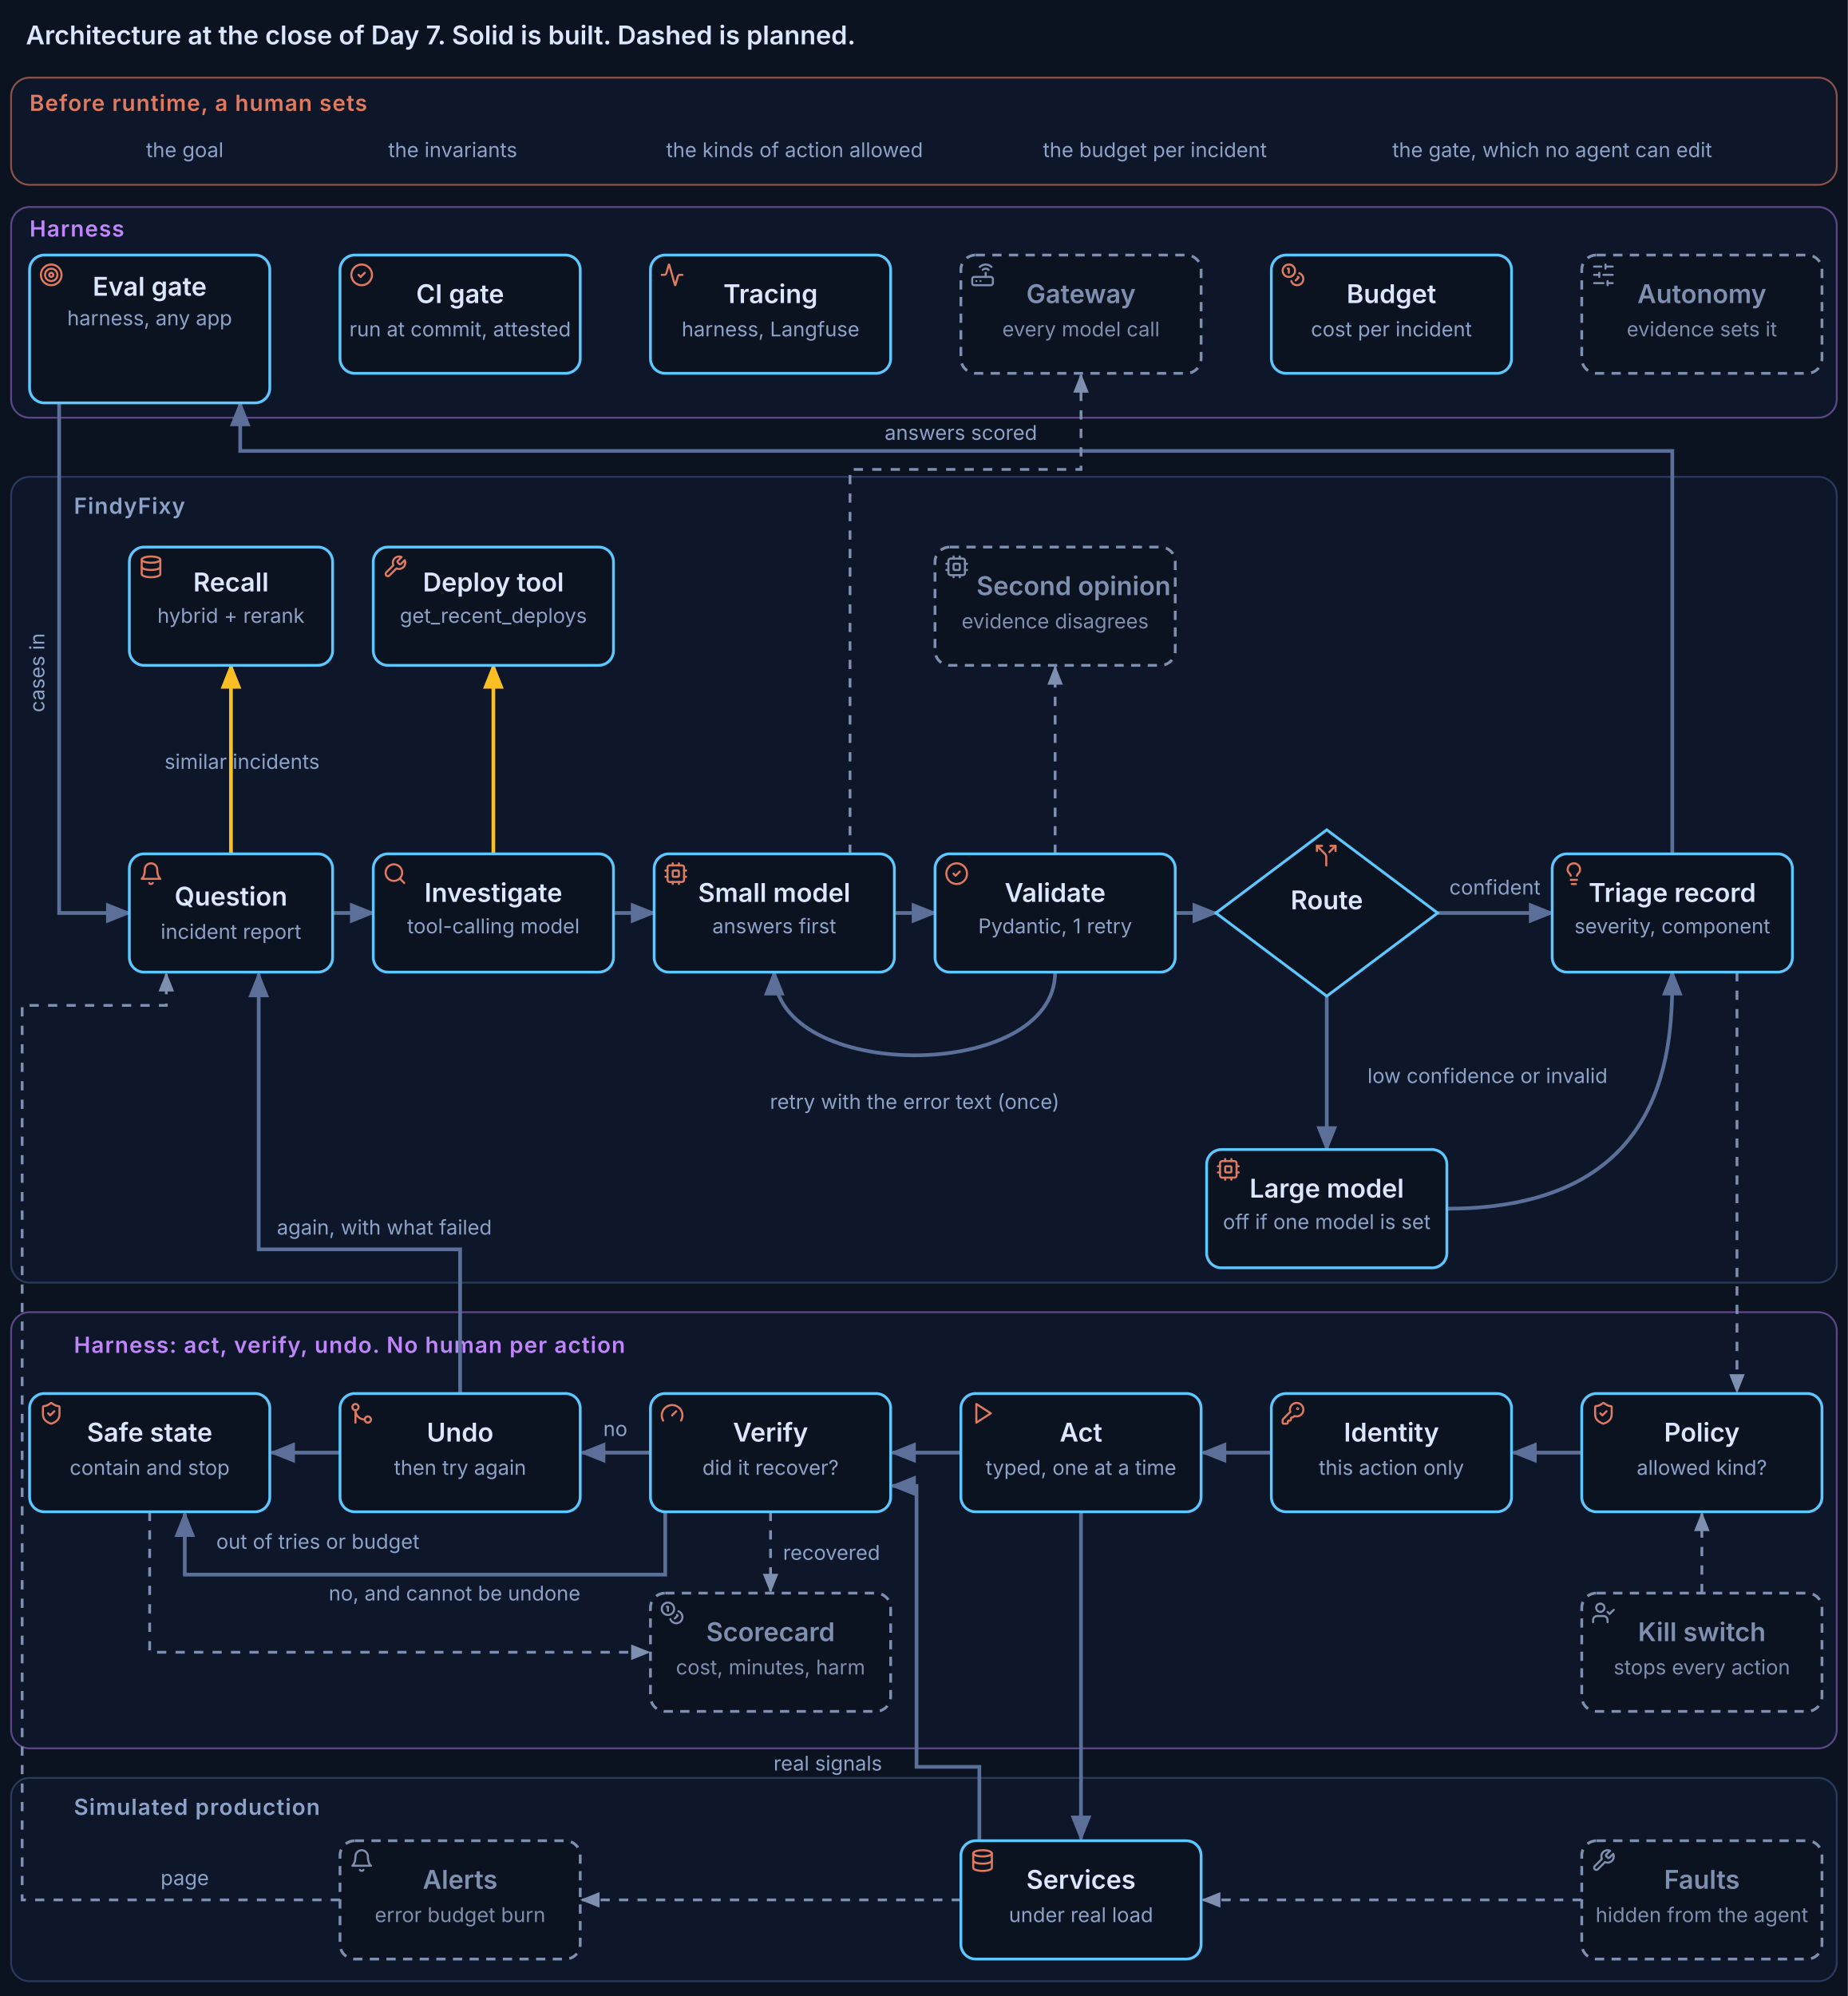
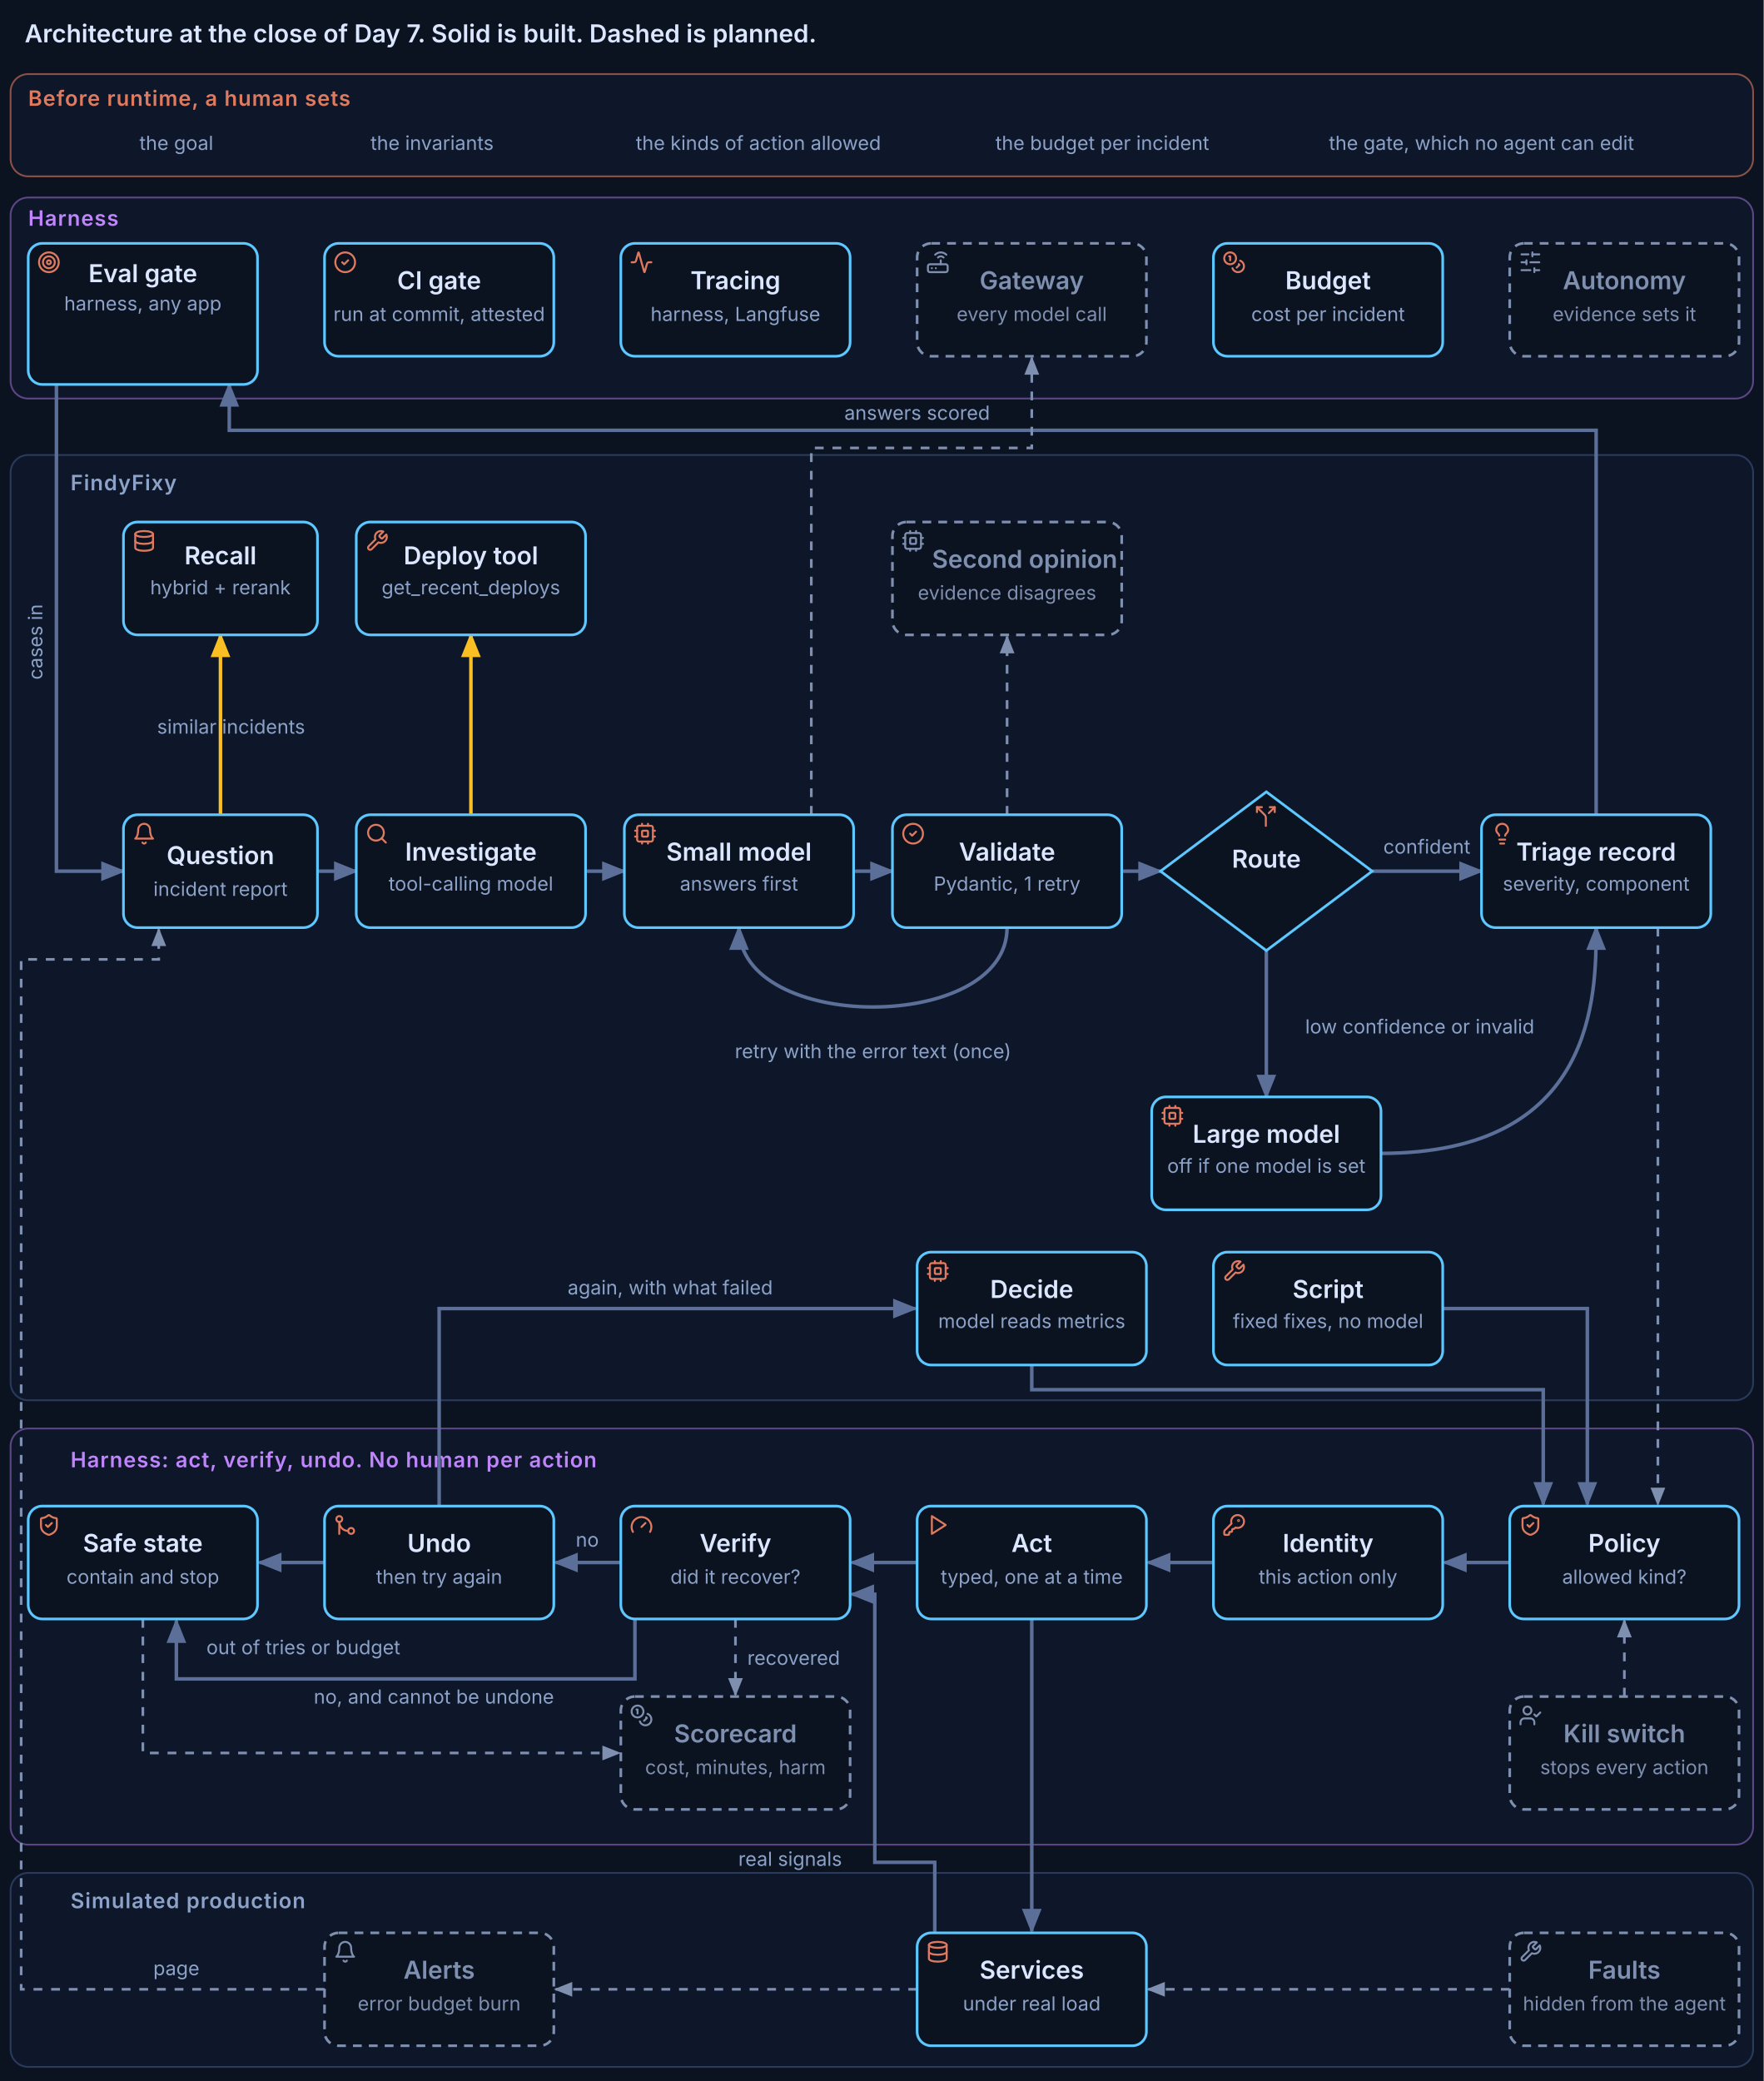
- <svg xmlns="http://www.w3.org/2000/svg" viewBox="-60 -234 1000 1080" width="1000" height="1080" role="img" aria-label="Architecture at the close of Day 7. Solid is built. Dashed is planned.">
+ <svg xmlns="http://www.w3.org/2000/svg" viewBox="-60 -234 1000 1180" width="1000" height="1180" role="img" aria-label="Architecture at the close of Day 7. Solid is built. Dashed is planned.">
  <style>
.lane { fill: #0d1729; stroke: #2a3a5c; stroke-width: 1; }
.lane.harness { stroke: #c084fc; stroke-opacity: .45; }
.lane-label { fill: #8da2c8; font-size: 12px; font-weight: 600; letter-spacing: .04em; }
.lane-label.harness { fill: #c084fc; }
.node rect, .node polygon { fill: #0b1220; stroke: #5cc8ff; stroke-width: 1.5; }
.node .t { fill: #dbe6ff; font-size: 14px; font-weight: 600; text-anchor: middle; }
.node .s, .node .badge { fill: #8da2c8; font-size: 11px; text-anchor: middle; }
.node[data-status=planned] rect { stroke: #7f8fb0; stroke-dasharray: 5 4; }
.node[data-status=planned] .t, .node[data-status=planned] .s { fill: #7f8fb0; }
.edge { fill: none; stroke: #5b6f99; stroke-width: 2; marker-end: url(#arrow); }
.edge.tool { stroke: #fbbf24; marker-end: url(#arrow-tool); }
.edge-label { fill: #8da2c8; font-size: 11px; text-anchor: middle; }
.edge.planned { stroke: #7f8fb0; stroke-width: 1.5; stroke-dasharray: 5 5; marker-end: url(#arrow-planned); }
.lane.human { stroke: #e07a5f; stroke-opacity: .6; }
.lane-label.human { fill: #e07a5f; }
.node .i.i.i { fill: none; stroke: #e07a5f; stroke-width: 2; stroke-linecap: round; stroke-linejoin: round; }
.node[data-status=planned] .i.i.i { stroke: #7f8fb0; stroke-dasharray: none; }
.caption { fill: #dbe6ff; font-size: 14px; font-weight: 600; }
text { font-family: ui-sans-serif, system-ui, -apple-system, "Segoe UI", sans-serif; }
</style>
  <defs>
    <marker id="arrow" viewBox="0 0 10 10" refX="9" refY="5" markerWidth="7" markerHeight="7" orient="auto">
      <path d="M0,1 L10,5 L0,9 z" fill="#5b6f99" />
    </marker>
    <marker id="arrow-tool" viewBox="0 0 10 10" refX="9" refY="5" markerWidth="7" markerHeight="7" orient="auto">
      <path d="M0,1 L10,5 L0,9 z" fill="#fbbf24" />
    </marker>
    <marker id="arrow-planned" viewBox="0 0 10 10" refX="9" refY="5" markerWidth="7" markerHeight="7" orient="auto">
      <path d="M0,1 L10,5 L0,9 z" fill="#7f8fb0" />
    </marker>
  </defs>
-   <rect x="-60" y="-234" width="1000" height="1080" fill="#0b1220" />
+   <rect x="-60" y="-234" width="1000" height="1180" fill="#0b1220" />
  <text class="caption" x="-46" y="-210">Architecture at the close of Day 7. Solid is built. Dashed is planned.</text>
  <rect class="lane human" x="-54" y="-192" width="988" height="58" rx="10" />
  <text class="lane-label human" x="-44" y="-174">Before runtime, a human sets</text>
  <rect class="lane harness" x="-54" y="-122" width="988" height="114" rx="10" />
  <text class="lane-label harness" x="-44" y="-106">Harness</text>
-   <rect class="lane" x="-54" y="24" width="988" height="436" rx="10" />
+   <rect class="lane" x="-54" y="24" width="988" height="536" rx="10" />
  <text class="lane-label" x="-20" y="44">FindyFixy</text>
-   <rect class="lane harness" x="-54" y="476" width="988" height="236" rx="10" />
-   <text class="lane-label harness" x="-20" y="498">Harness: act, verify, undo. No human per action</text>
-   <rect class="lane" x="-54" y="728" width="988" height="110" rx="10" />
-   <text class="lane-label" x="-20" y="748">Simulated production</text>
+   <rect class="lane harness" x="-54" y="576" width="988" height="236" rx="10" />
+   <text class="lane-label harness" x="-20" y="598">Harness: act, verify, undo. No human per action</text>
+   <rect class="lane" x="-54" y="828" width="988" height="110" rx="10" />
+   <text class="lane-label" x="-20" y="848">Simulated production</text>
  <path id="e_eval_q" class="edge" d="M-28,-16 L-28,260 L10,260" />
  <path id="e_rec_eval" class="edge" d="M845,228 L845,10 L70,10 L70,-16" />
  <path id="e_q_inv" class="edge" d="M120,260 L142,260" />
  <path id="e_inv_small" class="edge" d="M272,260 L294,260" />
  <path id="e_small_val" class="edge" d="M424,260 L446,260" />
  <path id="e_val_route" class="edge" d="M576,260 L598,260" />
  <path id="e_retry" class="edge" d="M511,292 C511,352 359,352 359,292" />
  <path id="e_route_rec" class="edge" d="M718,260 L780,260" />
  <path id="e_route_large" class="edge" d="M658,305 L658,388" />
  <path id="e_large_rec" class="edge" d="M723,420 C845,420 845,330 845,292" />
  <path id="e_q_recall" class="edge tool" d="M65,228 L65,126" />
  <path id="e_inv_tool" class="edge tool" d="M207,228 L207,126" />
  <path id="p_small_gateway" class="edge planned" d="M400,228 L400,20 L525,20 L525,-31" />
  <path id="p_val_second" class="edge planned" d="M511,228 L511,127" />
-   <path id="p_rec_policy" class="edge planned" d="M880,292 L880,519" />
-   <path id="p_policy_identity" class="edge" d="M796,552 L759,552" />
-   <path id="p_identity_act" class="edge" d="M628,552 L591,552" />
-   <path id="p_act_verify" class="edge" d="M460,552 L423,552" />
-   <path id="p_verify_undo" class="edge" d="M292,552 L255,552" />
-   <path id="p_verify_safe" class="edge" d="M300,584 L300,618 L40,618 L40,585" />
-   <path id="p_undo_safe" class="edge" d="M124,552 L87,552" />
-   <path id="p_undo_again" class="edge" d="M189,520 L189,442 L80,442 L80,293" />
-   <path id="p_verify_score" class="edge planned" d="M357,584 L357,627" />
-   <path id="p_safe_score" class="edge planned" d="M21,584 L21,660 L291,660" />
-   <path id="p_kill_policy" class="edge planned" d="M861,628 L861,585" />
-   <path id="p_act_services" class="edge" d="M525,584 L525,761" />
-   <path id="p_services_verify" class="edge" d="M470,762 L470,722 L436,722 L436,570 L423,570" />
-   <path id="p_services_alerts" class="edge planned" d="M460,794 L255,794" />
-   <path id="p_faults_services" class="edge planned" d="M796,794 L591,794" />
-   <path id="p_alerts_question" class="edge planned" d="M124,794 L-48,794 L-48,310 L30,310 L30,293" />
+   <path id="p_rec_policy" class="edge planned" d="M880,292 L880,619" />
+   <path id="p_policy_identity" class="edge" d="M796,652 L759,652" />
+   <path id="p_identity_act" class="edge" d="M628,652 L591,652" />
+   <path id="p_act_verify" class="edge" d="M460,652 L423,652" />
+   <path id="p_verify_undo" class="edge" d="M292,652 L255,652" />
+   <path id="p_verify_safe" class="edge" d="M300,684 L300,718 L40,718 L40,685" />
+   <path id="p_undo_safe" class="edge" d="M124,652 L87,652" />
+   <path id="p_undo_again" class="edge" d="M189,620 L189,508 L459,508" />
+   <path id="p_decide_policy" class="edge" d="M525,540 L525,554 L815,554 L815,619" />
+   <path id="p_script_policy" class="edge" d="M758,508 L840,508 L840,619" />
+   <path id="p_verify_score" class="edge planned" d="M357,684 L357,727" />
+   <path id="p_safe_score" class="edge planned" d="M21,684 L21,760 L291,760" />
+   <path id="p_kill_policy" class="edge planned" d="M861,728 L861,685" />
+   <path id="p_act_services" class="edge" d="M525,684 L525,861" />
+   <path id="p_services_verify" class="edge" d="M470,862 L470,822 L436,822 L436,670 L423,670" />
+   <path id="p_services_alerts" class="edge planned" d="M460,894 L255,894" />
+   <path id="p_faults_services" class="edge planned" d="M796,894 L591,894" />
+   <path id="p_alerts_question" class="edge planned" d="M124,894 L-48,894 L-48,310 L30,310 L30,293" />
  <text class="edge-label" x="40" y="-149">the goal</text>
  <text class="edge-label" x="185" y="-149">the invariants</text>
  <text class="edge-label" x="370" y="-149">the kinds of action allowed</text>
  <text class="edge-label" x="565" y="-149">the budget per incident</text>
  <text class="edge-label" x="780" y="-149">the gate, which no agent can edit</text>
  <text class="edge-label" x="-36" y="130" transform="rotate(-90 -36 130)">cases in</text>
  <text class="edge-label" x="460" y="4">answers scored</text>
  <text class="edge-label" x="435" y="366">retry with the error text (once)</text>
  <text class="edge-label" x="749" y="250">confident</text>
  <text class="edge-label" x="745" y="352">low confidence or invalid</text>
  <text class="edge-label" x="71" y="182">similar incidents</text>
-   <text class="edge-label" x="273" y="543">no</text>
-   <text class="edge-label" x="112" y="604">out of tries or budget</text>
-   <text class="edge-label" x="186" y="632">no, and cannot be undone</text>
-   <text class="edge-label" x="148" y="434">again, with what failed</text>
-   <text class="edge-label" x="390" y="610">recovered</text>
-   <text class="edge-label" x="388" y="724">real signals</text>
-   <text class="edge-label" x="40" y="786">page</text>
+   <text class="edge-label" x="273" y="643">no</text>
+   <text class="edge-label" x="112" y="704">out of tries or budget</text>
+   <text class="edge-label" x="186" y="732">no, and cannot be undone</text>
+   <text class="edge-label" x="320" y="500">again, with what failed</text>
+   <text class="edge-label" x="390" y="710">recovered</text>
+   <text class="edge-label" x="388" y="824">real signals</text>
+   <text class="edge-label" x="40" y="886">page</text>
  <g class="node" id="n_q" data-status="built">
    <rect x="10" y="228" width="110" height="64" rx="8" />
    <path class="i" transform="translate(15 232) scale(.56)" d="M6 8a6 6 0 0 1 12 0c0 7 3 9 3 9H3s3-2 3-9" />
    <path class="i" transform="translate(15 232) scale(.56)" d="M10.3 21a1.94 1.94 0 0 0 3.4 0" />
    <text class="t" x="65" y="256">Question</text>
    <text class="s" x="65" y="274">incident report</text>
  </g>
  <g class="node" id="n_inv" data-status="built">
    <rect x="142" y="228" width="130" height="64" rx="8" />
    <circle class="i" transform="translate(147 232) scale(.56)" cx="11" cy="11" r="8" />
    <path class="i" transform="translate(147 232) scale(.56)" d="m21 21-4.3-4.3" />
    <text class="t" x="207" y="254">Investigate</text>
    <text class="s" x="207" y="271">tool-calling model</text>
    <text class="badge" x="207" y="286" id="b_inv"> </text>
  </g>
  <g class="node" id="n_small" data-status="built">
    <rect x="294" y="228" width="130" height="64" rx="8" />
    <rect class="i" transform="translate(299 232) scale(.56)" width="16" height="16" x="4" y="4" rx="2" />
    <rect class="i" transform="translate(299 232) scale(.56)" width="6" height="6" x="9" y="9" rx="1" />
    <path class="i" transform="translate(299 232) scale(.56)" d="M15 2v2" />
    <path class="i" transform="translate(299 232) scale(.56)" d="M15 20v2" />
    <path class="i" transform="translate(299 232) scale(.56)" d="M2 15h2" />
    <path class="i" transform="translate(299 232) scale(.56)" d="M2 9h2" />
    <path class="i" transform="translate(299 232) scale(.56)" d="M20 15h2" />
    <path class="i" transform="translate(299 232) scale(.56)" d="M20 9h2" />
    <path class="i" transform="translate(299 232) scale(.56)" d="M9 2v2" />
    <path class="i" transform="translate(299 232) scale(.56)" d="M9 20v2" />
    <text class="t" x="359" y="254">Small model</text>
    <text class="s" x="359" y="271">answers first</text>
    <text class="badge" x="359" y="286" id="b_small"> </text>
  </g>
  <g class="node" id="n_val" data-status="built">
    <rect x="446" y="228" width="130" height="64" rx="8" />
    <circle class="i" transform="translate(451 232) scale(.56)" cx="12" cy="12" r="10" />
    <path class="i" transform="translate(451 232) scale(.56)" d="m9 12 2 2 4-4" />
    <text class="t" x="511" y="254">Validate</text>
    <text class="s" x="511" y="271">Pydantic, 1 retry</text>
    <text class="badge" x="511" y="286" id="b_val"> </text>
  </g>
  <g class="node" id="n_route" data-status="built">
    <polygon points="658,215 718,260 658,305 598,260" />
    <path class="i" transform="translate(651 222) scale(.56)" d="M16 3h5v5" />
    <path class="i" transform="translate(651 222) scale(.56)" d="M8 3H3v5" />
    <path class="i" transform="translate(651 222) scale(.56)" d="M12 22v-8.3a4 4 0 0 0-1.172-2.872L3 3" />
    <path class="i" transform="translate(651 222) scale(.56)" d="m15 9 6-6" />
    <text class="t" x="658" y="258">Route</text>
    <text class="badge" x="658" y="274" id="b_route"> </text>
  </g>
  <g class="node" id="n_large" data-status="built">
    <rect x="593" y="388" width="130" height="64" rx="8" />
    <rect class="i" transform="translate(598 392) scale(.56)" width="16" height="16" x="4" y="4" rx="2" />
    <rect class="i" transform="translate(598 392) scale(.56)" width="6" height="6" x="9" y="9" rx="1" />
    <path class="i" transform="translate(598 392) scale(.56)" d="M15 2v2" />
    <path class="i" transform="translate(598 392) scale(.56)" d="M15 20v2" />
    <path class="i" transform="translate(598 392) scale(.56)" d="M2 15h2" />
    <path class="i" transform="translate(598 392) scale(.56)" d="M2 9h2" />
    <path class="i" transform="translate(598 392) scale(.56)" d="M20 15h2" />
    <path class="i" transform="translate(598 392) scale(.56)" d="M20 9h2" />
    <path class="i" transform="translate(598 392) scale(.56)" d="M9 2v2" />
    <path class="i" transform="translate(598 392) scale(.56)" d="M9 20v2" />
    <text class="t" x="658" y="414">Large model</text>
    <text class="s" x="658" y="431">off if one model is set</text>
    <text class="badge" x="658" y="446" id="b_large"> </text>
  </g>
  <g class="node" id="n_rec" data-status="built">
    <rect x="780" y="228" width="130" height="64" rx="8" />
    <path class="i" transform="translate(785 232) scale(.56)" d="M15 14c.2-1 .7-1.7 1.5-2.5 1-.9 1.5-2.2 1.5-3.5A6 6 0 0 0 6 8c0 1 .2 2.2 1.5 3.5.7.7 1.3 1.5 1.5 2.5" />
    <path class="i" transform="translate(785 232) scale(.56)" d="M9 18h6" />
    <path class="i" transform="translate(785 232) scale(.56)" d="M10 22h4" />
    <text class="t" x="845" y="254">Triage record</text>
    <text class="s" x="845" y="271">severity, component</text>
    <text class="badge" x="845" y="286" id="b_rec"> </text>
  </g>
  <g class="node" id="n_recall" data-status="built">
    <rect x="10" y="62" width="110" height="64" rx="8" />
    <ellipse class="i" transform="translate(15 66) scale(.56)" cx="12" cy="5" rx="9" ry="3" />
    <path class="i" transform="translate(15 66) scale(.56)" d="M3 5V19A9 3 0 0 0 21 19V5" />
    <path class="i" transform="translate(15 66) scale(.56)" d="M3 12A9 3 0 0 0 21 12" />
    <text class="t" x="65" y="86">Recall</text>
    <text class="s" x="65" y="103">hybrid + rerank</text>
    <text class="badge" x="65" y="119" id="b_recall"> </text>
  </g>
  <g class="node" id="n_tool" data-status="built">
    <rect x="142" y="62" width="130" height="64" rx="8" />
    <path class="i" transform="translate(147 66) scale(.56)" d="M14.7 6.3a1 1 0 0 0 0 1.4l1.6 1.6a1 1 0 0 0 1.4 0l3.77-3.77a6 6 0 0 1-7.94 7.94l-6.91 6.91a2.12 2.12 0 0 1-3-3l6.91-6.91a6 6 0 0 1 7.94-7.94l-3.76 3.76z" />
    <text class="t" x="207" y="86">Deploy tool</text>
    <text class="s" x="207" y="103">get_recent_deploys</text>
    <text class="badge" x="207" y="119" id="b_tool"> </text>
  </g>
+   <g class="node" id="n_decide" data-status="built">
+     <rect x="460" y="476" width="130" height="64" rx="8" />
+     <rect class="i" transform="translate(465 480) scale(.56)" width="16" height="16" x="4" y="4" rx="2" />
+     <rect class="i" transform="translate(465 480) scale(.56)" width="6" height="6" x="9" y="9" rx="1" />
+     <path class="i" transform="translate(465 480) scale(.56)" d="M15 2v2" />
+     <path class="i" transform="translate(465 480) scale(.56)" d="M15 20v2" />
+     <path class="i" transform="translate(465 480) scale(.56)" d="M2 15h2" />
+     <path class="i" transform="translate(465 480) scale(.56)" d="M2 9h2" />
+     <path class="i" transform="translate(465 480) scale(.56)" d="M20 15h2" />
+     <path class="i" transform="translate(465 480) scale(.56)" d="M20 9h2" />
+     <path class="i" transform="translate(465 480) scale(.56)" d="M9 2v2" />
+     <path class="i" transform="translate(465 480) scale(.56)" d="M9 20v2" />
+     <text class="t" x="525" y="502">Decide</text>
+     <text class="s" x="525" y="519">model reads metrics</text>
+   </g>
+   <g class="node" id="n_script" data-status="built">
+     <rect x="628" y="476" width="130" height="64" rx="8" />
+     <path class="i" transform="translate(633 480) scale(.56)" d="M14.7 6.3a1 1 0 0 0 0 1.4l1.6 1.6a1 1 0 0 0 1.4 0l3.77-3.77a6 6 0 0 1-7.94 7.94l-6.91 6.91a2.12 2.12 0 0 1-3-3l6.91-6.91a6 6 0 0 1 7.94-7.94l-3.76 3.76z" />
+     <text class="t" x="693" y="502">Script</text>
+     <text class="s" x="693" y="519">fixed fixes, no model</text>
+   </g>
  <g class="node" id="n_eval" data-status="built">
    <rect x="-44" y="-96" width="130" height="80" rx="8" />
    <circle class="i" transform="translate(-39 -92) scale(.56)" cx="12" cy="12" r="10" />
    <circle class="i" transform="translate(-39 -92) scale(.56)" cx="12" cy="12" r="6" />
    <circle class="i" transform="translate(-39 -92) scale(.56)" cx="12" cy="12" r="2" />
    <text class="t" x="21" y="-74">Eval gate</text>
    <text class="s" x="21" y="-58">harness, any app</text>
    <text class="badge" x="21" y="-43" id="b_eval"> </text>
    <text class="badge" x="21" y="-28" id="b_evalscore"> </text>
  </g>
  <g class="node" data-status="built">
    <rect x="124" y="-96" width="130" height="64" rx="8" />
    <circle class="i" transform="translate(129 -92) scale(.56)" cx="12" cy="12" r="10" />
    <path class="i" transform="translate(129 -92) scale(.56)" d="m9 12 2 2 4-4" />
    <text class="t" x="189" y="-70">CI gate</text>
    <text class="s" x="189" y="-52">run at commit, attested</text>
  </g>
  <g class="node" data-status="built">
    <rect x="292" y="-96" width="130" height="64" rx="8" />
    <path class="i" transform="translate(297 -92) scale(.56)" d="M22 12h-2.48a2 2 0 0 0-1.93 1.46l-2.35 8.36a.25.25 0 0 1-.48 0L9.24 2.18a.25.25 0 0 0-.48 0l-2.35 8.36A2 2 0 0 1 4.49 12H2" />
    <text class="t" x="357" y="-70">Tracing</text>
    <text class="s" x="357" y="-52">harness, Langfuse</text>
  </g>
  <g class="node" data-status="planned">
    <rect x="460" y="-96" width="130" height="64" rx="8" />
    <rect class="i" transform="translate(465 -92) scale(.56)" width="20" height="8" x="2" y="14" rx="2" />
    <path class="i" transform="translate(465 -92) scale(.56)" d="M6.01 18H6" />
    <path class="i" transform="translate(465 -92) scale(.56)" d="M10.01 18H10" />
    <path class="i" transform="translate(465 -92) scale(.56)" d="M15 10v4" />
    <path class="i" transform="translate(465 -92) scale(.56)" d="M17.84 7.17a4 4 0 0 0-5.66 0" />
    <path class="i" transform="translate(465 -92) scale(.56)" d="M20.66 4.34a8 8 0 0 0-11.31 0" />
    <text class="t" x="525" y="-70">Gateway</text>
    <text class="s" x="525" y="-52">every model call</text>
  </g>
  <g class="node" id="n_budget" data-status="built">
    <rect x="628" y="-96" width="130" height="64" rx="8" />
    <circle class="i" transform="translate(633 -92) scale(.56)" cx="8" cy="8" r="6" />
    <path class="i" transform="translate(633 -92) scale(.56)" d="M18.09 10.37A6 6 0 1 1 10.34 18" />
    <path class="i" transform="translate(633 -92) scale(.56)" d="M7 6h1v4" />
    <path class="i" transform="translate(633 -92) scale(.56)" d="m16.71 13.88.7.71-2.82 2.82" />
    <text class="t" x="693" y="-70">Budget</text>
    <text class="s" x="693" y="-52">cost per incident</text>
  </g>
  <g class="node" data-status="planned">
    <rect x="796" y="-96" width="130" height="64" rx="8" />
    <line class="i" transform="translate(801 -92) scale(.56)" x1="21" x2="14" y1="4" y2="4" />
    <line class="i" transform="translate(801 -92) scale(.56)" x1="10" x2="3" y1="4" y2="4" />
    <line class="i" transform="translate(801 -92) scale(.56)" x1="21" x2="12" y1="12" y2="12" />
    <line class="i" transform="translate(801 -92) scale(.56)" x1="8" x2="3" y1="12" y2="12" />
    <line class="i" transform="translate(801 -92) scale(.56)" x1="21" x2="16" y1="20" y2="20" />
    <line class="i" transform="translate(801 -92) scale(.56)" x1="12" x2="3" y1="20" y2="20" />
    <line class="i" transform="translate(801 -92) scale(.56)" x1="14" x2="14" y1="2" y2="6" />
    <line class="i" transform="translate(801 -92) scale(.56)" x1="8" x2="8" y1="10" y2="14" />
    <line class="i" transform="translate(801 -92) scale(.56)" x1="16" x2="16" y1="18" y2="22" />
    <text class="t" x="861" y="-70">Autonomy</text>
    <text class="s" x="861" y="-52">evidence sets it</text>
  </g>
  <g class="node" data-status="planned">
    <rect x="446" y="62" width="130" height="64" rx="8" />
    <rect class="i" transform="translate(451 66) scale(.56)" width="16" height="16" x="4" y="4" rx="2" />
    <rect class="i" transform="translate(451 66) scale(.56)" width="6" height="6" x="9" y="9" rx="1" />
    <path class="i" transform="translate(451 66) scale(.56)" d="M15 2v2" />
    <path class="i" transform="translate(451 66) scale(.56)" d="M15 20v2" />
    <path class="i" transform="translate(451 66) scale(.56)" d="M2 15h2" />
    <path class="i" transform="translate(451 66) scale(.56)" d="M2 9h2" />
    <path class="i" transform="translate(451 66) scale(.56)" d="M20 15h2" />
    <path class="i" transform="translate(451 66) scale(.56)" d="M20 9h2" />
    <path class="i" transform="translate(451 66) scale(.56)" d="M9 2v2" />
    <path class="i" transform="translate(451 66) scale(.56)" d="M9 20v2" />
    <text class="t" x="521" y="88">Second opinion</text>
    <text class="s" x="511" y="106">evidence disagrees</text>
  </g>
  <g class="node" id="n_policy" data-status="built">
-     <rect x="796" y="520" width="130" height="64" rx="8" />
-     <path class="i" transform="translate(801 524) scale(.56)" d="M20 13c0 5-3.5 7.5-7.66 8.95a1 1 0 0 1-.67-.01C7.5 20.5 4 18 4 13V6a1 1 0 0 1 1-1c2 0 4.5-1.2 6.24-2.72a1.17 1.17 0 0 1 1.52 0C14.51 3.81 17 5 19 5a1 1 0 0 1 1 1z" />
-     <path class="i" transform="translate(801 524) scale(.56)" d="m9 12 2 2 4-4" />
-     <text class="t" x="861" y="546">Policy</text>
-     <text class="s" x="861" y="564">allowed kind?</text>
+     <rect x="796" y="620" width="130" height="64" rx="8" />
+     <path class="i" transform="translate(801 624) scale(.56)" d="M20 13c0 5-3.5 7.5-7.66 8.95a1 1 0 0 1-.67-.01C7.5 20.5 4 18 4 13V6a1 1 0 0 1 1-1c2 0 4.5-1.2 6.24-2.72a1.17 1.17 0 0 1 1.52 0C14.51 3.81 17 5 19 5a1 1 0 0 1 1 1z" />
+     <path class="i" transform="translate(801 624) scale(.56)" d="m9 12 2 2 4-4" />
+     <text class="t" x="861" y="646">Policy</text>
+     <text class="s" x="861" y="664">allowed kind?</text>
  </g>
  <g class="node" id="n_identity" data-status="built">
-     <rect x="628" y="520" width="130" height="64" rx="8" />
-     <path class="i" transform="translate(633 524) scale(.56)" d="M2.586 17.414A2 2 0 0 0 2 18.828V21a1 1 0 0 0 1 1h3a1 1 0 0 0 1-1v-1a1 1 0 0 1 1-1h1a1 1 0 0 0 1-1v-1a1 1 0 0 1 1-1h.172a2 2 0 0 0 1.414-.586l.814-.814a6.5 6.5 0 1 0-4-4z" />
-     <circle class="i" transform="translate(633 524) scale(.56)" cx="16.5" cy="7.5" r=".5" />
-     <text class="t" x="693" y="546">Identity</text>
-     <text class="s" x="693" y="564">this action only</text>
+     <rect x="628" y="620" width="130" height="64" rx="8" />
+     <path class="i" transform="translate(633 624) scale(.56)" d="M2.586 17.414A2 2 0 0 0 2 18.828V21a1 1 0 0 0 1 1h3a1 1 0 0 0 1-1v-1a1 1 0 0 1 1-1h1a1 1 0 0 0 1-1v-1a1 1 0 0 1 1-1h.172a2 2 0 0 0 1.414-.586l.814-.814a6.5 6.5 0 1 0-4-4z" />
+     <circle class="i" transform="translate(633 624) scale(.56)" cx="16.5" cy="7.5" r=".5" />
+     <text class="t" x="693" y="646">Identity</text>
+     <text class="s" x="693" y="664">this action only</text>
  </g>
  <g class="node" id="n_act" data-status="built">
-     <rect x="460" y="520" width="130" height="64" rx="8" />
-     <polygon class="i" transform="translate(465 524) scale(.56)" points="6 3 20 12 6 21 6 3" />
-     <text class="t" x="525" y="546">Act</text>
-     <text class="s" x="525" y="564">typed, one at a time</text>
+     <rect x="460" y="620" width="130" height="64" rx="8" />
+     <polygon class="i" transform="translate(465 624) scale(.56)" points="6 3 20 12 6 21 6 3" />
+     <text class="t" x="525" y="646">Act</text>
+     <text class="s" x="525" y="664">typed, one at a time</text>
  </g>
  <g class="node" id="n_verify" data-status="built">
-     <rect x="292" y="520" width="130" height="64" rx="8" />
-     <path class="i" transform="translate(297 524) scale(.56)" d="m12 14 4-4" />
-     <path class="i" transform="translate(297 524) scale(.56)" d="M3.34 19a10 10 0 1 1 17.32 0" />
-     <text class="t" x="357" y="546">Verify</text>
-     <text class="s" x="357" y="564">did it recover?</text>
+     <rect x="292" y="620" width="130" height="64" rx="8" />
+     <path class="i" transform="translate(297 624) scale(.56)" d="m12 14 4-4" />
+     <path class="i" transform="translate(297 624) scale(.56)" d="M3.34 19a10 10 0 1 1 17.32 0" />
+     <text class="t" x="357" y="646">Verify</text>
+     <text class="s" x="357" y="664">did it recover?</text>
  </g>
  <g class="node" id="n_undo" data-status="built">
-     <rect x="124" y="520" width="130" height="64" rx="8" />
-     <circle class="i" transform="translate(129 524) scale(.56)" cx="18" cy="18" r="3" />
-     <circle class="i" transform="translate(129 524) scale(.56)" cx="6" cy="6" r="3" />
-     <path class="i" transform="translate(129 524) scale(.56)" d="M6 21V9a9 9 0 0 0 9 9" />
-     <text class="t" x="189" y="546">Undo</text>
-     <text class="s" x="189" y="564">then try again</text>
+     <rect x="124" y="620" width="130" height="64" rx="8" />
+     <circle class="i" transform="translate(129 624) scale(.56)" cx="18" cy="18" r="3" />
+     <circle class="i" transform="translate(129 624) scale(.56)" cx="6" cy="6" r="3" />
+     <path class="i" transform="translate(129 624) scale(.56)" d="M6 21V9a9 9 0 0 0 9 9" />
+     <text class="t" x="189" y="646">Undo</text>
+     <text class="s" x="189" y="664">then try again</text>
  </g>
  <g class="node" id="n_safe" data-status="built">
-     <rect x="-44" y="520" width="130" height="64" rx="8" />
-     <path class="i" transform="translate(-39 524) scale(.56)" d="M20 13c0 5-3.5 7.5-7.66 8.95a1 1 0 0 1-.67-.01C7.5 20.5 4 18 4 13V6a1 1 0 0 1 1-1c2 0 4.5-1.2 6.24-2.72a1.17 1.17 0 0 1 1.52 0C14.51 3.81 17 5 19 5a1 1 0 0 1 1 1z" />
-     <path class="i" transform="translate(-39 524) scale(.56)" d="m9 12 2 2 4-4" />
-     <text class="t" x="21" y="546">Safe state</text>
-     <text class="s" x="21" y="564">contain and stop</text>
-   </g>
-   <g class="node" data-status="planned">
-     <rect x="292" y="628" width="130" height="64" rx="8" />
-     <circle class="i" transform="translate(297 632) scale(.56)" cx="8" cy="8" r="6" />
-     <path class="i" transform="translate(297 632) scale(.56)" d="M18.09 10.37A6 6 0 1 1 10.34 18" />
-     <path class="i" transform="translate(297 632) scale(.56)" d="M7 6h1v4" />
-     <path class="i" transform="translate(297 632) scale(.56)" d="m16.71 13.88.7.71-2.82 2.82" />
-     <text class="t" x="357" y="654">Scorecard</text>
-     <text class="s" x="357" y="672">cost, minutes, harm</text>
-   </g>
-   <g class="node" data-status="planned">
-     <rect x="796" y="628" width="130" height="64" rx="8" />
-     <path class="i" transform="translate(801 632) scale(.56)" d="M16 21v-2a4 4 0 0 0-4-4H6a4 4 0 0 0-4 4v2" />
-     <circle class="i" transform="translate(801 632) scale(.56)" cx="9" cy="7" r="4" />
-     <polyline class="i" transform="translate(801 632) scale(.56)" points="16 11 18 13 22 9" />
-     <text class="t" x="861" y="654">Kill switch</text>
-     <text class="s" x="861" y="672">stops every action</text>
-   </g>
-   <g class="node" data-status="planned">
-     <rect x="124" y="762" width="130" height="64" rx="8" />
-     <path class="i" transform="translate(129 766) scale(.56)" d="M6 8a6 6 0 0 1 12 0c0 7 3 9 3 9H3s3-2 3-9" />
-     <path class="i" transform="translate(129 766) scale(.56)" d="M10.3 21a1.94 1.94 0 0 0 3.4 0" />
-     <text class="t" x="189" y="788">Alerts</text>
-     <text class="s" x="189" y="806">error budget burn</text>
+     <rect x="-44" y="620" width="130" height="64" rx="8" />
+     <path class="i" transform="translate(-39 624) scale(.56)" d="M20 13c0 5-3.5 7.5-7.66 8.95a1 1 0 0 1-.67-.01C7.5 20.5 4 18 4 13V6a1 1 0 0 1 1-1c2 0 4.5-1.2 6.24-2.72a1.17 1.17 0 0 1 1.52 0C14.51 3.81 17 5 19 5a1 1 0 0 1 1 1z" />
+     <path class="i" transform="translate(-39 624) scale(.56)" d="m9 12 2 2 4-4" />
+     <text class="t" x="21" y="646">Safe state</text>
+     <text class="s" x="21" y="664">contain and stop</text>
+   </g>
+   <g class="node" data-status="planned">
+     <rect x="292" y="728" width="130" height="64" rx="8" />
+     <circle class="i" transform="translate(297 732) scale(.56)" cx="8" cy="8" r="6" />
+     <path class="i" transform="translate(297 732) scale(.56)" d="M18.09 10.37A6 6 0 1 1 10.34 18" />
+     <path class="i" transform="translate(297 732) scale(.56)" d="M7 6h1v4" />
+     <path class="i" transform="translate(297 732) scale(.56)" d="m16.71 13.88.7.71-2.82 2.82" />
+     <text class="t" x="357" y="754">Scorecard</text>
+     <text class="s" x="357" y="772">cost, minutes, harm</text>
+   </g>
+   <g class="node" data-status="planned">
+     <rect x="796" y="728" width="130" height="64" rx="8" />
+     <path class="i" transform="translate(801 732) scale(.56)" d="M16 21v-2a4 4 0 0 0-4-4H6a4 4 0 0 0-4 4v2" />
+     <circle class="i" transform="translate(801 732) scale(.56)" cx="9" cy="7" r="4" />
+     <polyline class="i" transform="translate(801 732) scale(.56)" points="16 11 18 13 22 9" />
+     <text class="t" x="861" y="754">Kill switch</text>
+     <text class="s" x="861" y="772">stops every action</text>
+   </g>
+   <g class="node" data-status="planned">
+     <rect x="124" y="862" width="130" height="64" rx="8" />
+     <path class="i" transform="translate(129 866) scale(.56)" d="M6 8a6 6 0 0 1 12 0c0 7 3 9 3 9H3s3-2 3-9" />
+     <path class="i" transform="translate(129 866) scale(.56)" d="M10.3 21a1.94 1.94 0 0 0 3.4 0" />
+     <text class="t" x="189" y="888">Alerts</text>
+     <text class="s" x="189" y="906">error budget burn</text>
  </g>
  <g class="node" id="n_services" data-status="built">
-     <rect x="460" y="762" width="130" height="64" rx="8" />
-     <ellipse class="i" transform="translate(465 766) scale(.56)" cx="12" cy="5" rx="9" ry="3" />
-     <path class="i" transform="translate(465 766) scale(.56)" d="M3 5V19A9 3 0 0 0 21 19V5" />
-     <path class="i" transform="translate(465 766) scale(.56)" d="M3 12A9 3 0 0 0 21 12" />
-     <text class="t" x="525" y="788">Services</text>
-     <text class="s" x="525" y="806">under real load</text>
-   </g>
-   <g class="node" data-status="planned">
-     <rect x="796" y="762" width="130" height="64" rx="8" />
-     <path class="i" transform="translate(801 766) scale(.56)" d="M14.7 6.3a1 1 0 0 0 0 1.4l1.6 1.6a1 1 0 0 0 1.4 0l3.77-3.77a6 6 0 0 1-7.94 7.94l-6.91 6.91a2.12 2.12 0 0 1-3-3l6.91-6.91a6 6 0 0 1 7.94-7.94l-3.76 3.76z" />
-     <text class="t" x="861" y="788">Faults</text>
-     <text class="s" x="861" y="806">hidden from the agent</text>
+     <rect x="460" y="862" width="130" height="64" rx="8" />
+     <ellipse class="i" transform="translate(465 866) scale(.56)" cx="12" cy="5" rx="9" ry="3" />
+     <path class="i" transform="translate(465 866) scale(.56)" d="M3 5V19A9 3 0 0 0 21 19V5" />
+     <path class="i" transform="translate(465 866) scale(.56)" d="M3 12A9 3 0 0 0 21 12" />
+     <text class="t" x="525" y="888">Services</text>
+     <text class="s" x="525" y="906">under real load</text>
+   </g>
+   <g class="node" data-status="planned">
+     <rect x="796" y="862" width="130" height="64" rx="8" />
+     <path class="i" transform="translate(801 866) scale(.56)" d="M14.7 6.3a1 1 0 0 0 0 1.4l1.6 1.6a1 1 0 0 0 1.4 0l3.77-3.77a6 6 0 0 1-7.94 7.94l-6.91 6.91a2.12 2.12 0 0 1-3-3l6.91-6.91a6 6 0 0 1 7.94-7.94l-3.76 3.76z" />
+     <text class="t" x="861" y="888">Faults</text>
+     <text class="s" x="861" y="906">hidden from the agent</text>
  </g>
</svg>
